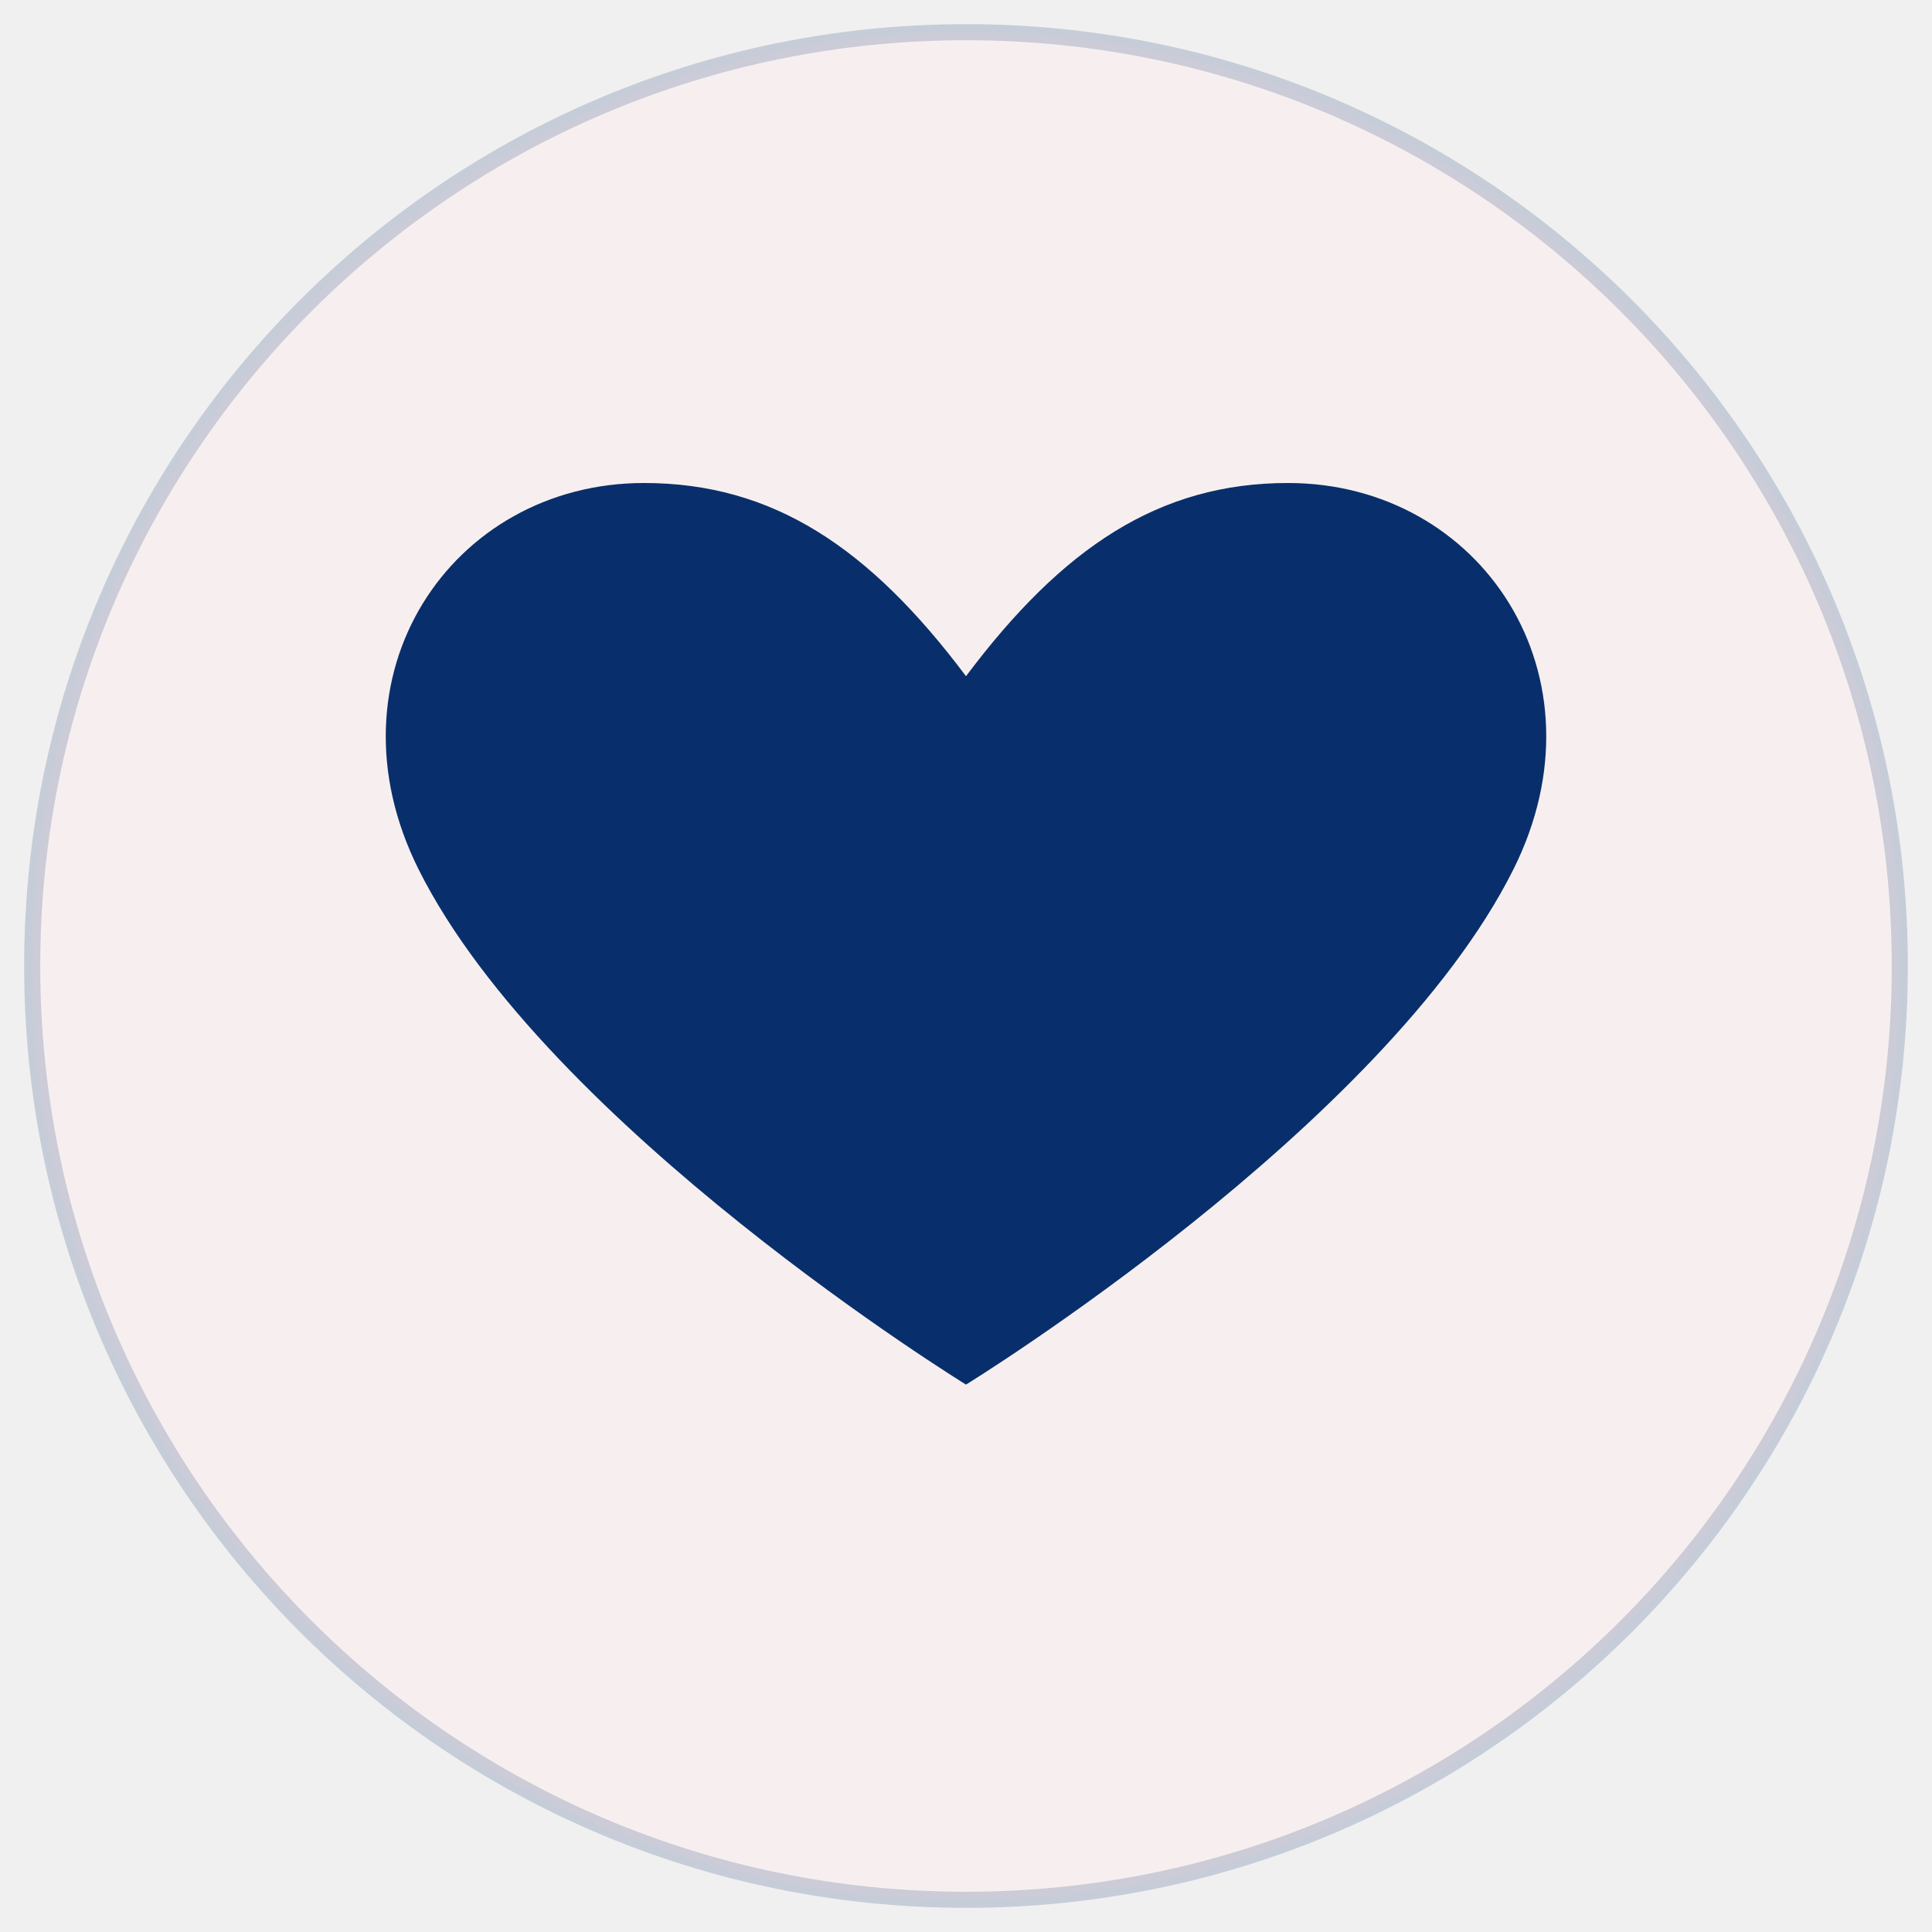
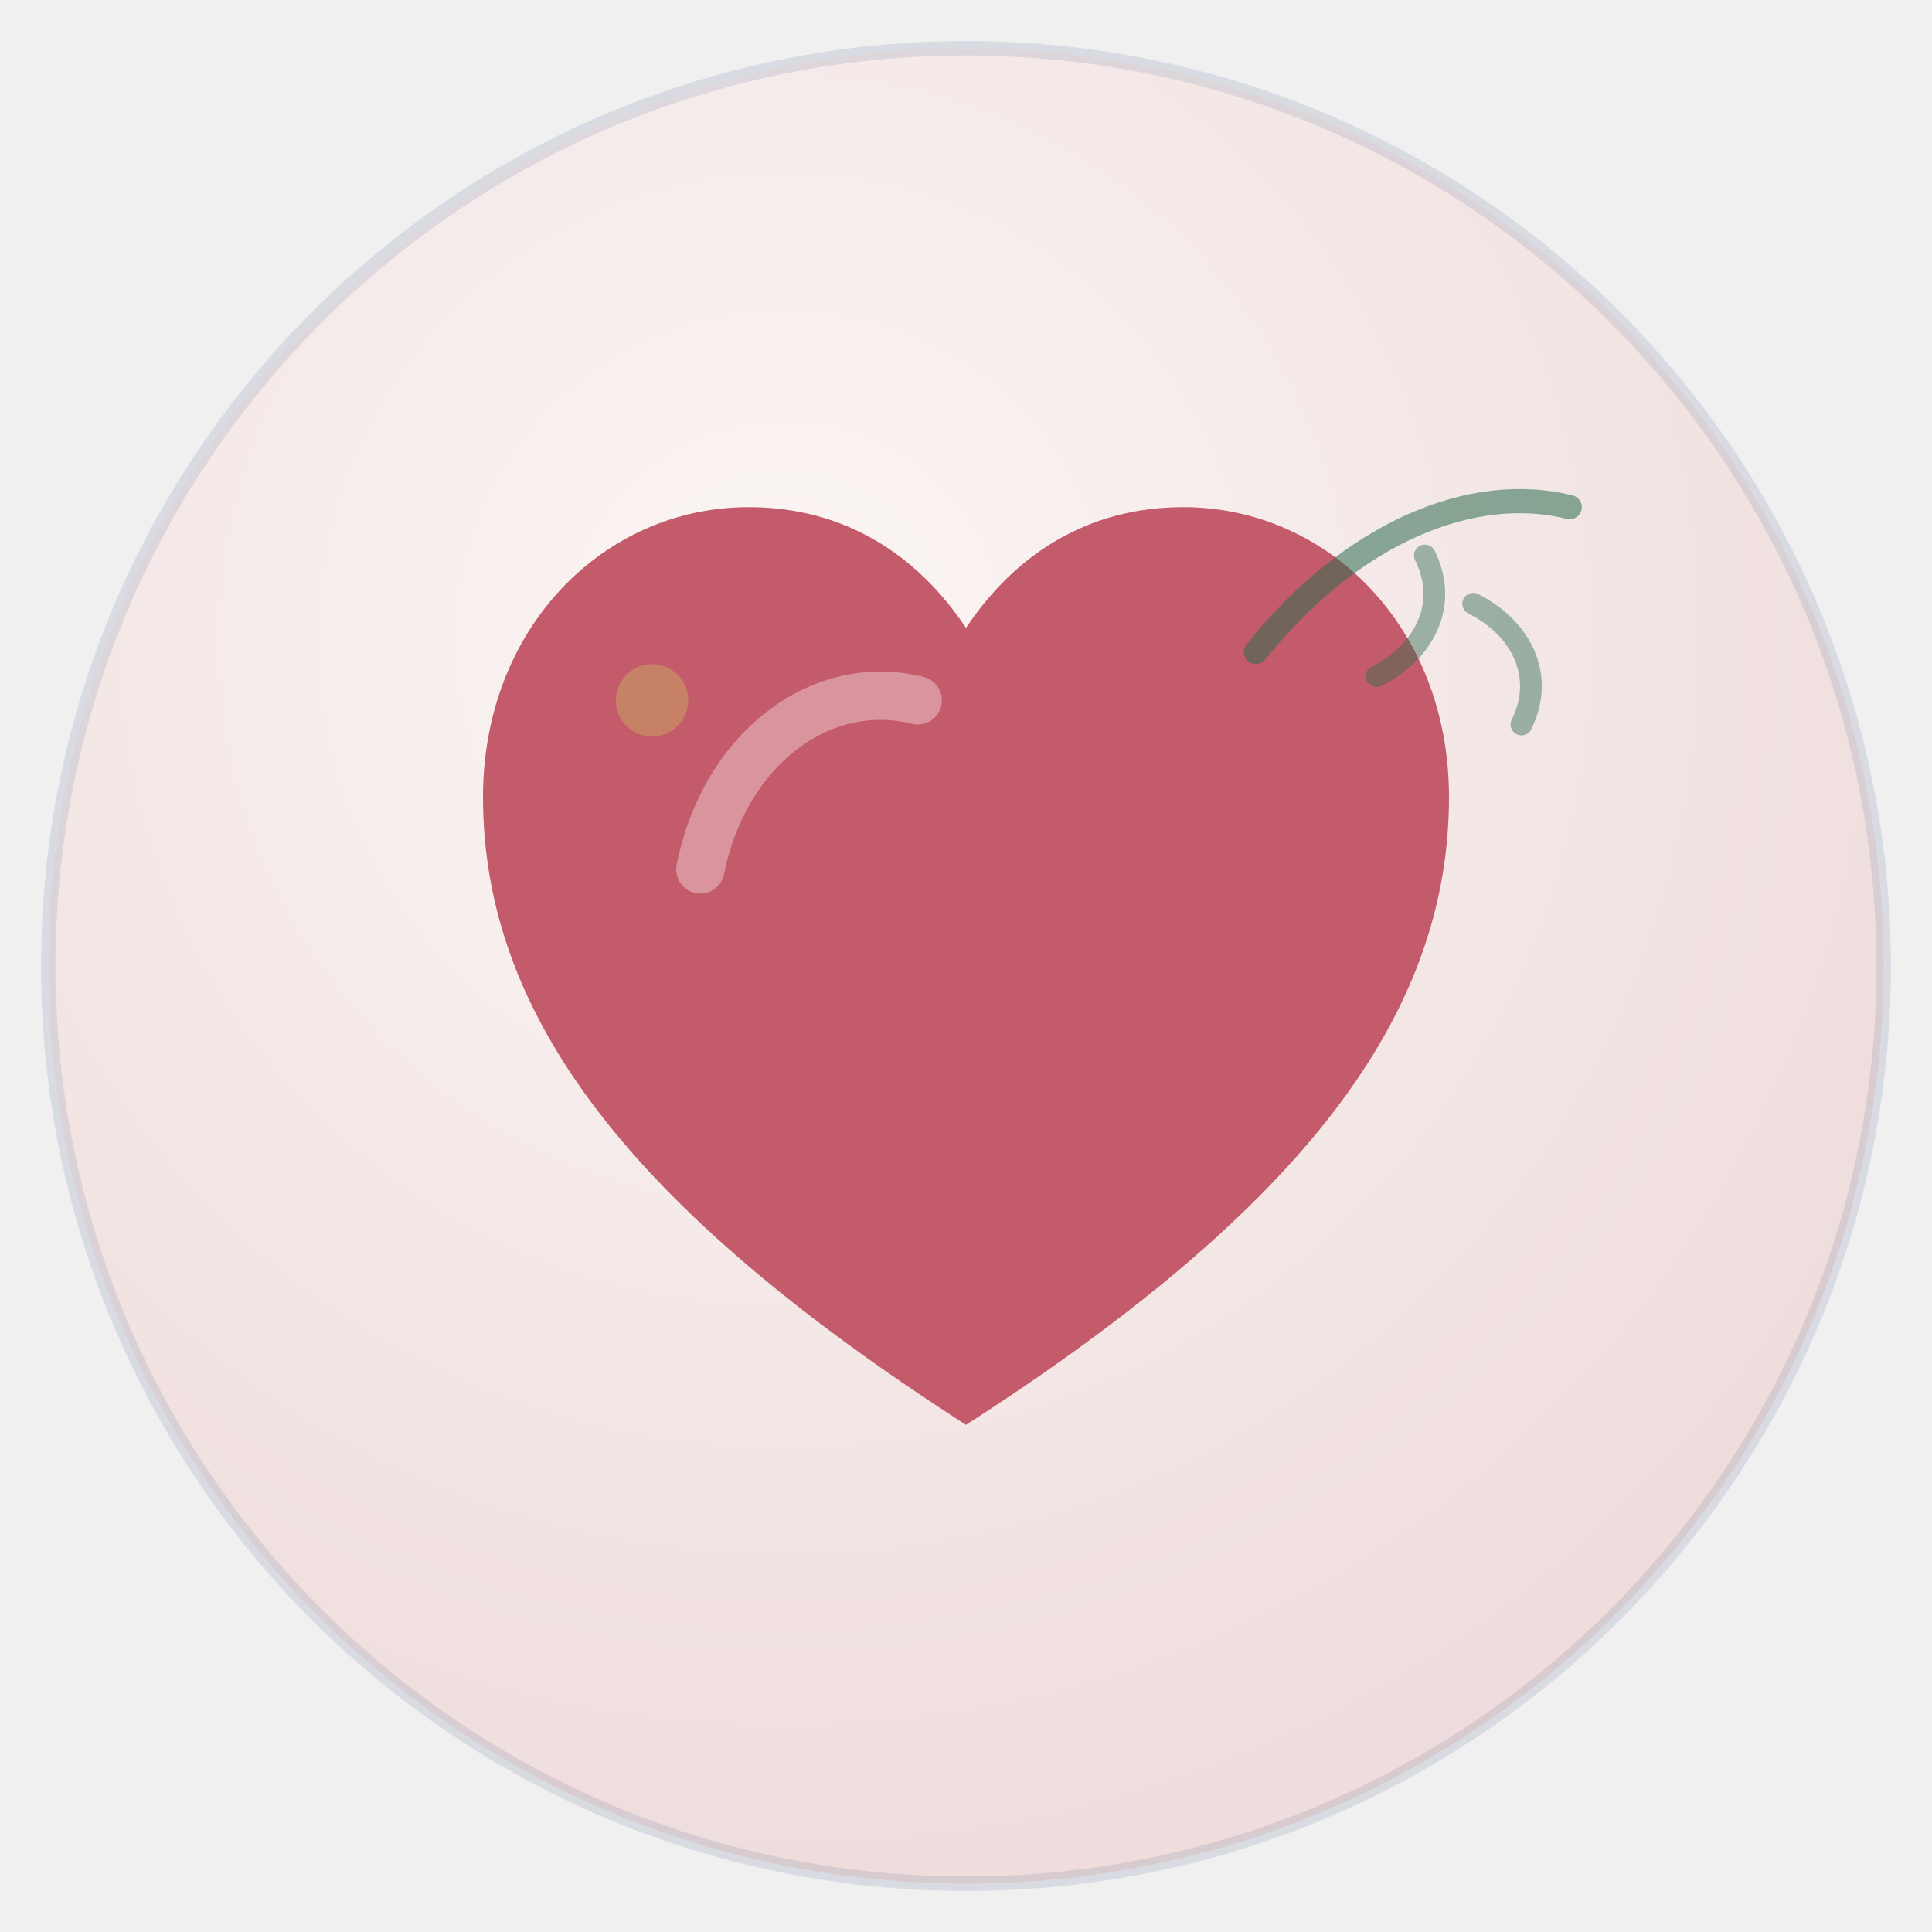
- <svg xmlns="http://www.w3.org/2000/svg" viewBox="0 0 120 120" fill="none">
-   <circle cx="60" cy="60" r="58" fill="#f7efef" stroke="#082f6b" stroke-opacity=".18" />
-   <path d="M60 86s-26-16-34-32c-6-12 2-24 14-24 8 0 14 4 20 12 6-8 12-12 20-12 12 0 20 12 14 24-8 16-34 32-34 32z" fill="#082f6b" />
+ <svg xmlns="http://www.w3.org/2000/svg" viewBox="0 0 160 160" fill="none" role="img" aria-hidden="true">
+   <defs>
+     <radialGradient id="htBg" cx="40%" cy="32%" r="68%">
+       <stop offset="0%" stop-color="#fbf6f5" />
+       <stop offset="100%" stop-color="#eedddc" />
+     </radialGradient>
+     <linearGradient id="htBody" x1="56" y1="52" x2="108" y2="118">
+       <stop offset="0%" stop-color="#c45b6a" />
+       <stop offset="100%" stop-color="#9f3f4f" />
+     </linearGradient>
+   </defs>
+   <circle cx="80" cy="80" r="76" fill="url(#htBg)" />
+   <circle cx="80" cy="80" r="76" fill="none" stroke="#082f6b" stroke-opacity=".1" stroke-width="1.2" />
+   <path d="M80 118c-28-18-40-34-40-52 0-14 10-24 22-24 8 0 14 4 18 10 4-6 10-10 18-10 12 0 22 10 22 24 0 18-12 34-40 52z" fill="url(#htBody)" />
+   <path d="M58 72c2-10 10-16 18-14" stroke="#fff" stroke-opacity=".35" stroke-width="4" stroke-linecap="round" />
+   <path d="M104 54c8-10 18-14 26-12" stroke="#2f6b4f" stroke-opacity=".55" stroke-width="2" stroke-linecap="round" />
+   <path d="M118 46c2 4 0 8-4 10M122 50c4 2 6 6 4 10" stroke="#2f6b4f" stroke-opacity=".45" stroke-width="1.8" stroke-linecap="round" />
+   <circle cx="54" cy="58" r="3" fill="#c9a962" fill-opacity=".5" />
</svg>
